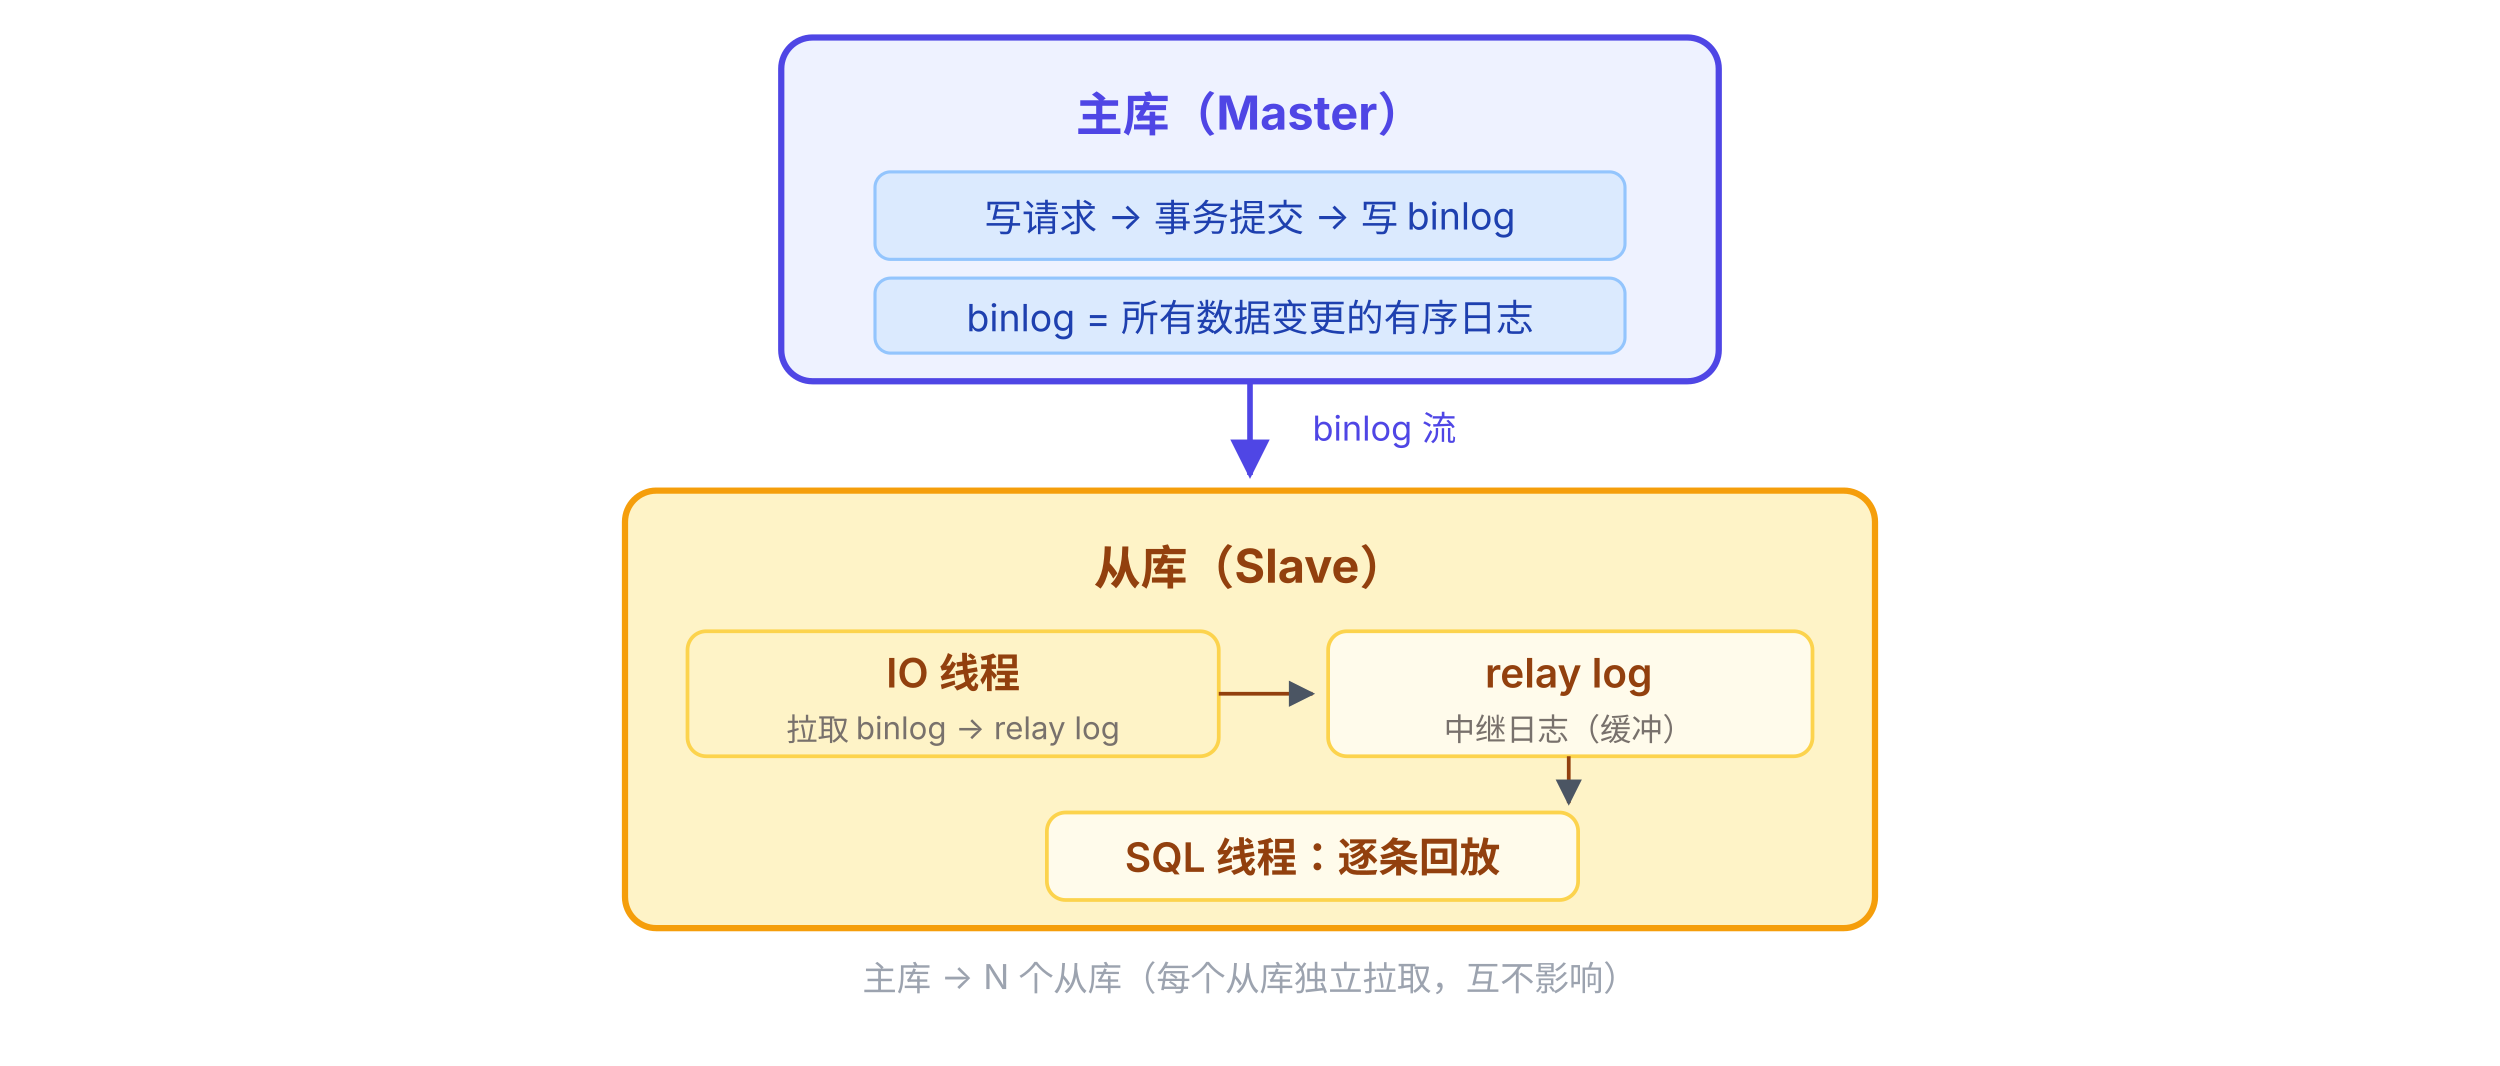
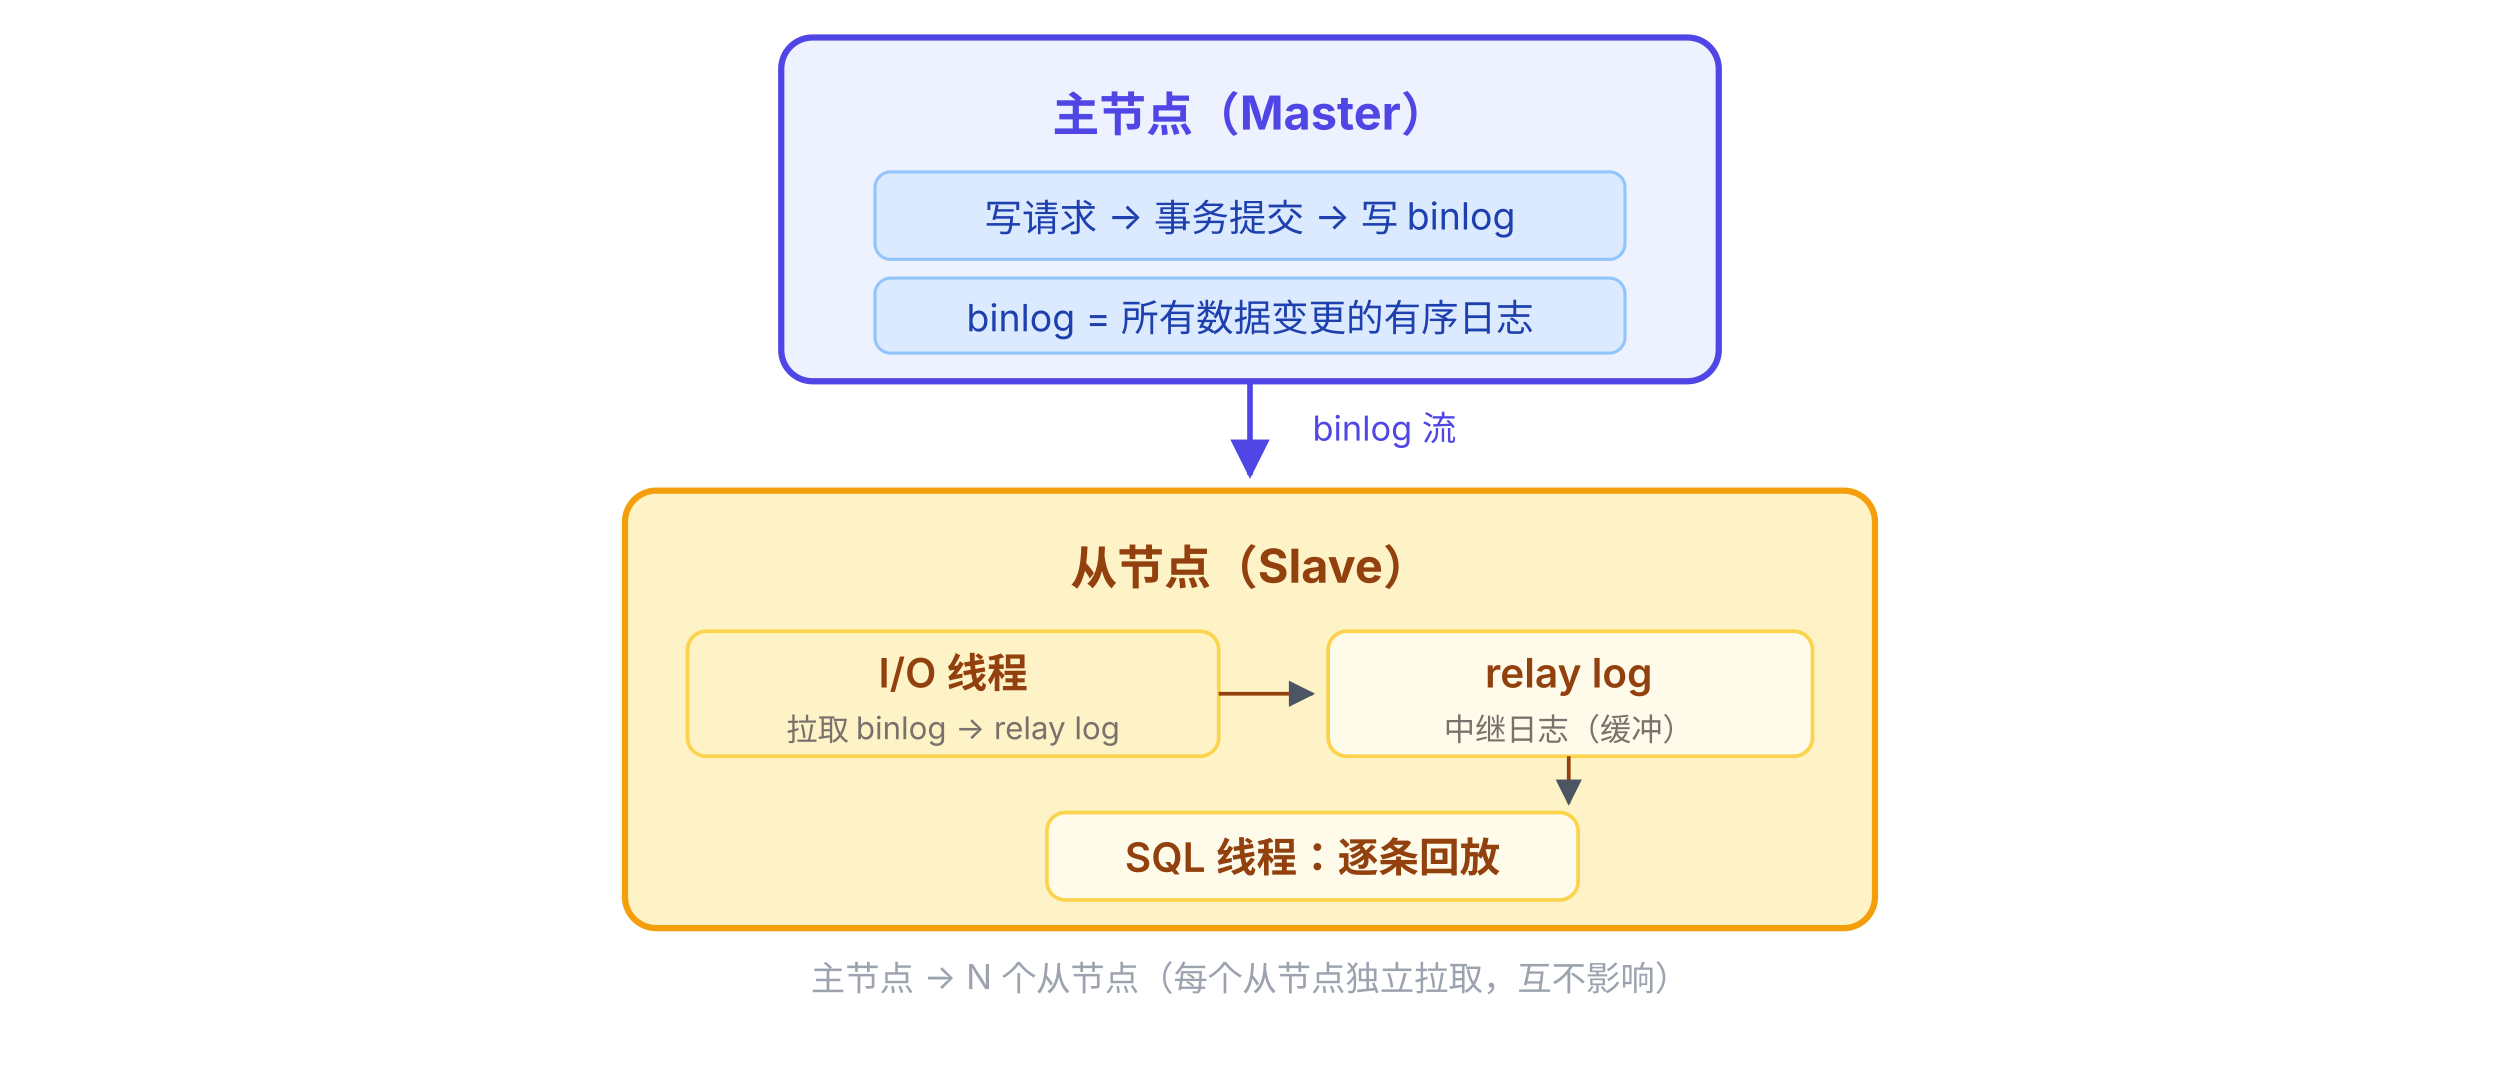
<svg xmlns="http://www.w3.org/2000/svg" viewBox="0 63 800 341" font-family="system-ui, -apple-system, 'PingFang SC', 'Microsoft YaHei', sans-serif">
  <defs>
    <marker id="arrow" viewBox="0 0 10 10" refX="9" refY="5" markerWidth="7" markerHeight="7" orient="auto-start-reverse">
      <path d="M0,0 L10,5 L0,10 z" fill="#4B5563" />
    </marker>
    <marker id="arrow-blue" viewBox="0 0 10 10" refX="9" refY="5" markerWidth="7" markerHeight="7" orient="auto-start-reverse">
      <path d="M0,0 L10,5 L0,10 z" fill="#4F46E5" />
    </marker>
  </defs>
  <rect x="250" y="75" width="300" height="110" rx="10" fill="#EEF2FF" stroke="#4F46E5" stroke-width="2" />
-   <text x="400" y="105" text-anchor="middle" font-size="15" font-weight="700" fill="#4F46E5">主库（Master）</text>
+   <text x="400" y="105" text-anchor="middle" font-size="15" font-weight="700" fill="#4F46E5">主节点（Master）</text>
  <rect x="280" y="118" width="240" height="28" rx="5" fill="#DBEAFE" stroke="#93C5FD" stroke-width="1" />
  <text x="400" y="137" text-anchor="middle" font-size="12" fill="#1E40AF">写请求 → 事务提交 → 写 binlog</text>
  <rect x="280" y="152" width="240" height="24" rx="5" fill="#DBEAFE" stroke="#93C5FD" stroke-width="1" />
  <text x="400" y="169" text-anchor="middle" font-size="12" fill="#1E40AF">binlog = 所有数据变更的有序日志</text>
  <line x1="400" y1="185" x2="400" y2="215" stroke="#4F46E5" stroke-width="1.8" marker-end="url(#arrow-blue)" />
  <text x="420" y="204" font-size="11" fill="#4F46E5">binlog 流</text>
  <rect x="200" y="220" width="400" height="140" rx="10" fill="#FEF3C7" stroke="#F59E0B" stroke-width="2" />
-   <text x="400" y="250" text-anchor="middle" font-size="15" font-weight="700" fill="#92400E">从库（Slave）</text>
+   <text x="400" y="250" text-anchor="middle" font-size="15" font-weight="700" fill="#92400E">从节点（Slave）</text>
  <rect x="220" y="265" width="170" height="40" rx="6" fill="#FEF3C7" stroke="#FCD34D" stroke-width="1.2" />
-   <text x="305" y="283" text-anchor="middle" font-size="13" font-weight="600" fill="#92400E">IO 线程</text>
+   <text x="305" y="283" text-anchor="middle" font-size="13" font-weight="600" fill="#92400E">I/O 线程</text>
  <text x="305" y="300" text-anchor="middle" font-size="10" fill="#78716C">拉取 binlog → relay log</text>
  <line x1="390" y1="285" x2="420" y2="285" stroke="#92400E" stroke-width="1.2" marker-end="url(#arrow)" />
  <rect x="425" y="265" width="155" height="40" rx="6" fill="#FFFBEB" stroke="#FCD34D" stroke-width="1.2" />
  <text x="502" y="283" text-anchor="middle" font-size="13" font-weight="600" fill="#92400E">relay log</text>
  <text x="502" y="300" text-anchor="middle" font-size="10" fill="#78716C">中继日志（缓冲）</text>
  <line x1="502" y1="305" x2="502" y2="320" stroke="#92400E" stroke-width="1.2" marker-end="url(#arrow)" />
  <rect x="335" y="323" width="170" height="28" rx="6" fill="#FFFBEB" stroke="#FCD34D" stroke-width="1.2" />
  <text x="420" y="342" text-anchor="middle" font-size="13" font-weight="600" fill="#92400E">SQL 线程：逐条回放</text>
-   <text x="400" y="380" text-anchor="middle" font-size="11" fill="#9CA3AF">主库 → N 个从库（每个从库独立拉取，互不影响）</text>
+   <text x="400" y="380" text-anchor="middle" font-size="11" fill="#9CA3AF">主节点 → N 个从节点（每个从节点独立拉取，互不影响）</text>
</svg>
